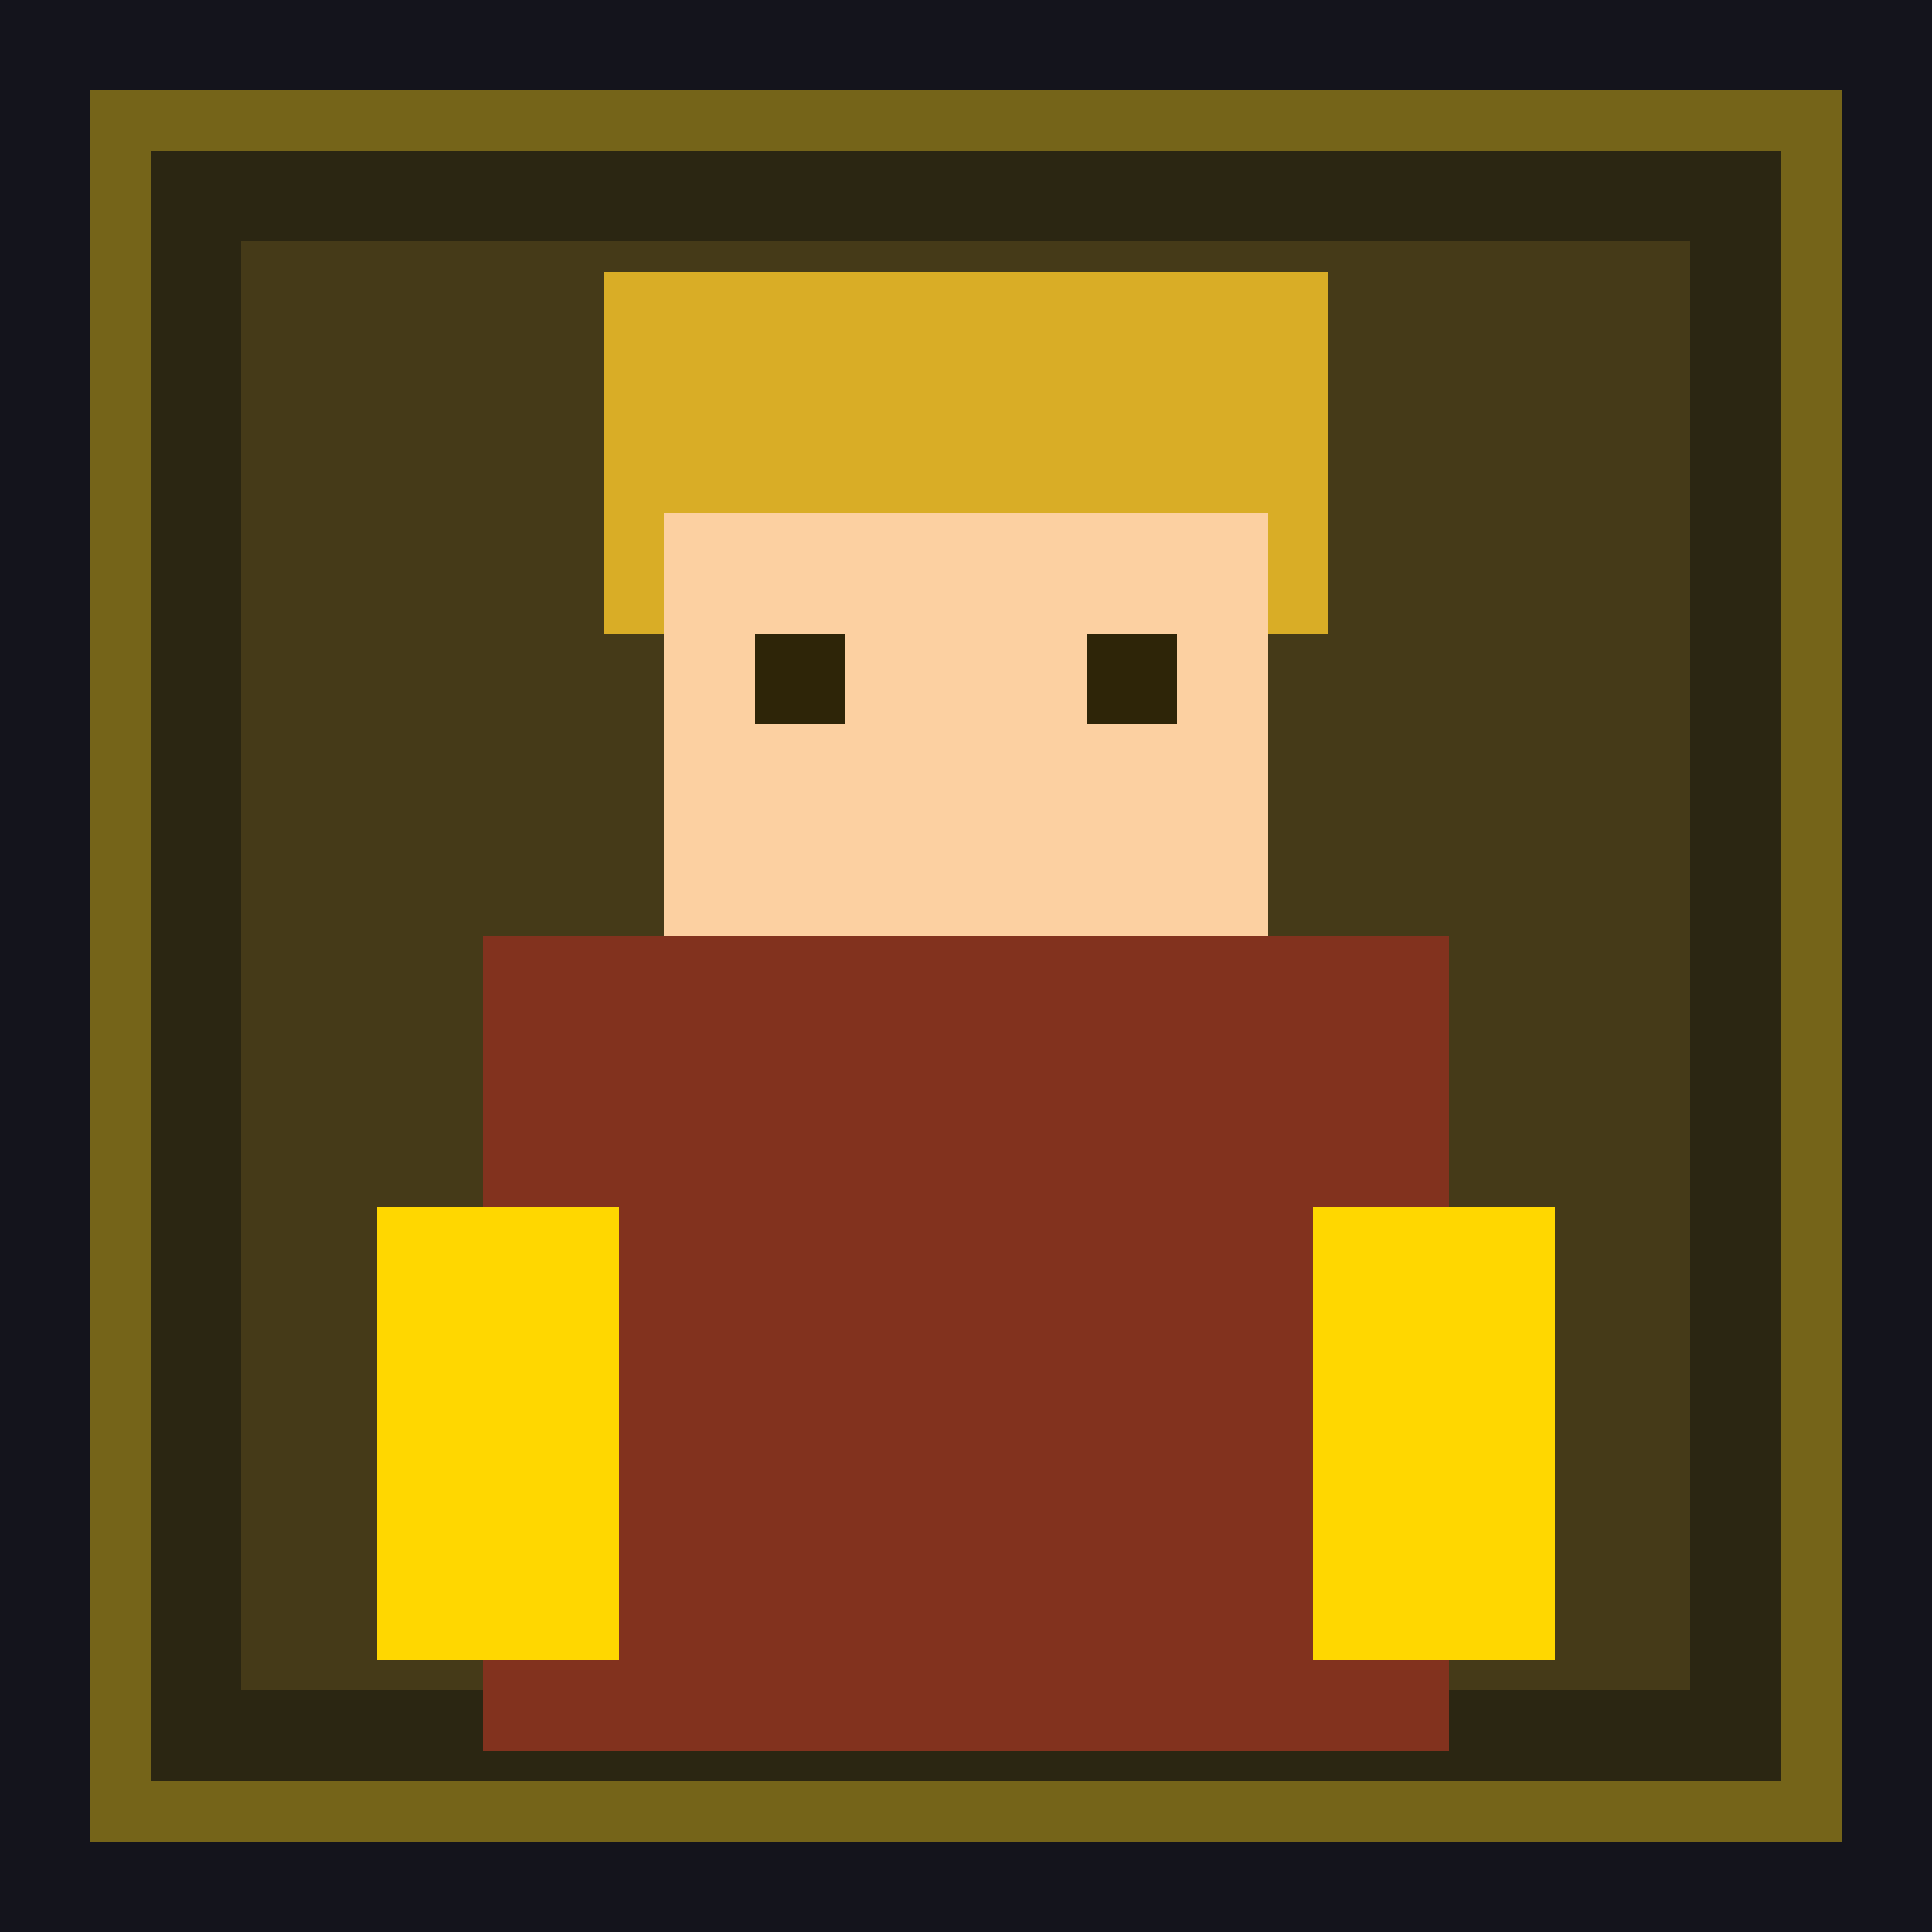
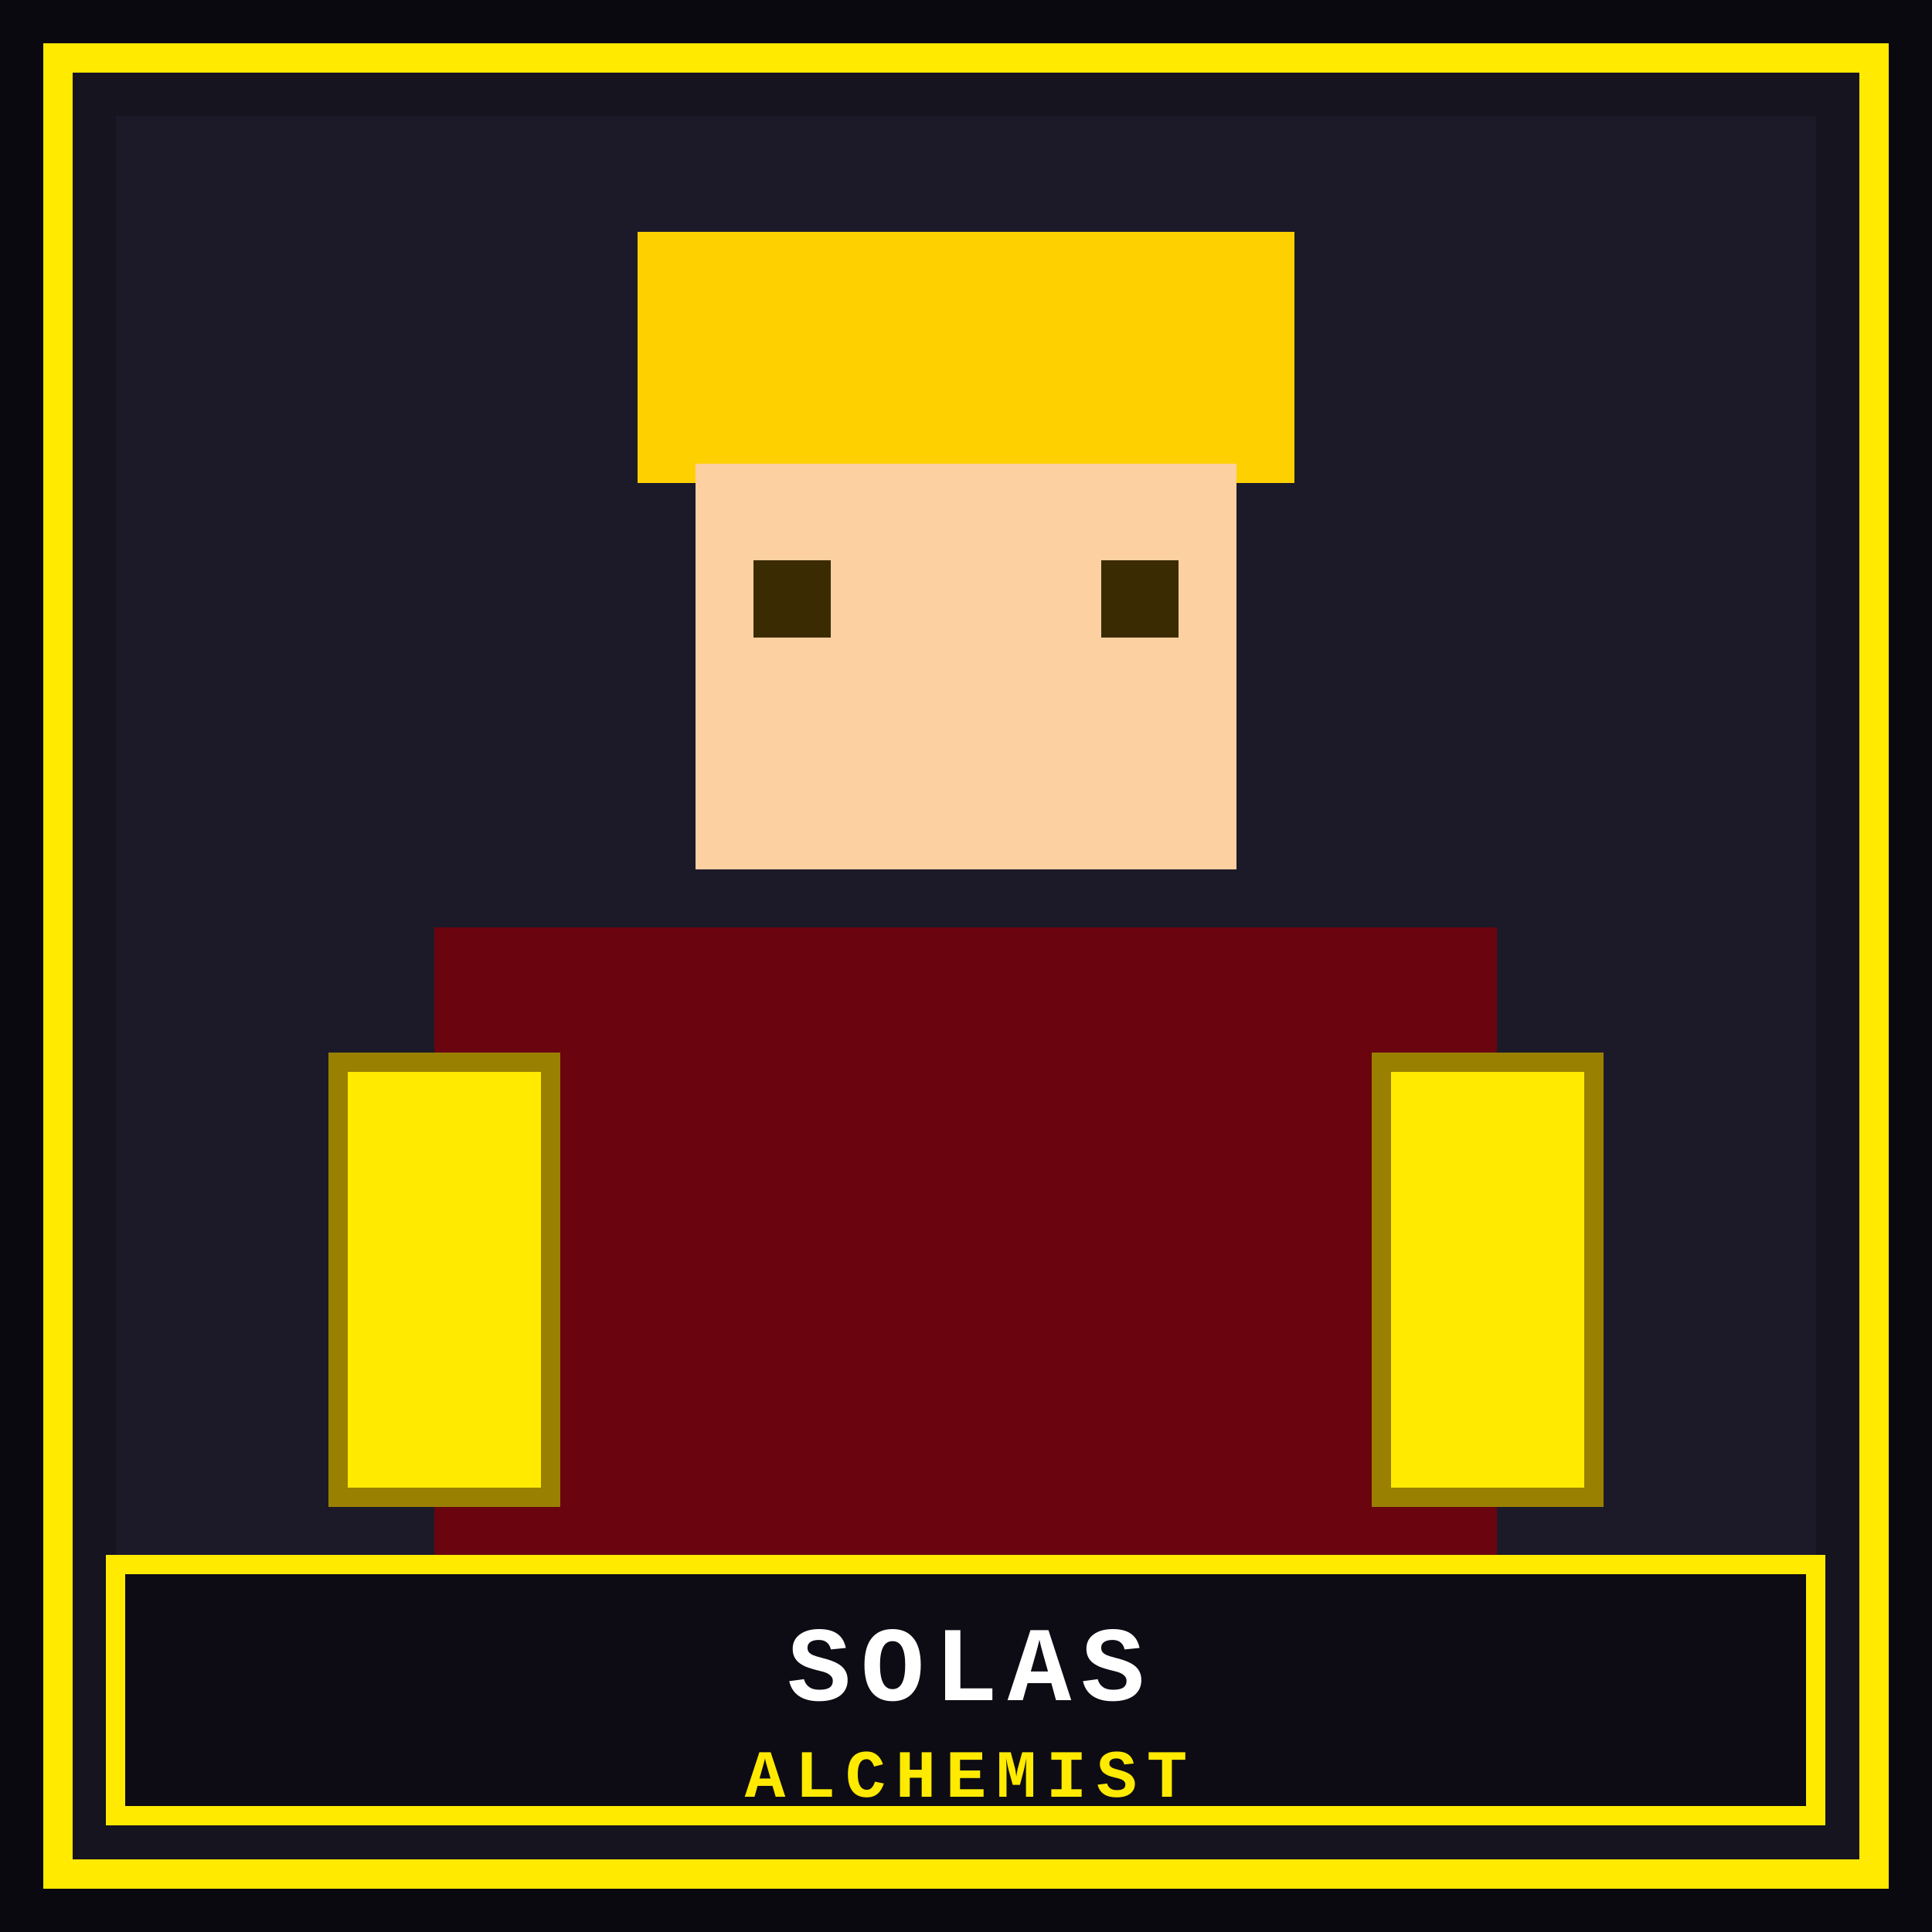
- <svg xmlns="http://www.w3.org/2000/svg" viewBox="0 0 128 128" width="128" height="128" shape-rendering="crispEdges">
-   <rect width="128" height="128" fill="#14141c" />
-   <rect x="8" y="8" width="112" height="112" fill="#2b2612" stroke="#756419" stroke-width="4" />
-   <rect x="16" y="16" width="96" height="96" fill="#453a18" />
-   <rect x="40" y="18" width="48" height="24" fill="#d9ad26" />
-   <rect x="44" y="34" width="40" height="28" fill="#fcd0a1" />
-   <rect x="50" y="42" width="6" height="6" fill="#2e2508" />
-   <rect x="72" y="42" width="6" height="6" fill="#2e2508" />
-   <rect x="32" y="62" width="64" height="54" fill="#82321e" />
-   <rect x="25" y="80" width="16" height="30" fill="#ffd700" />
-   <rect x="87" y="80" width="16" height="30" fill="#ffd700" />
+ <svg xmlns="http://www.w3.org/2000/svg" viewBox="0 0 200 200" width="200" height="200" shape-rendering="crispEdges">
+   <rect width="200" height="200" fill="#0a0910" />
+   <rect x="6" y="6" width="188" height="188" fill="#15141f" stroke="#ffea00" stroke-width="3" />
+   <rect x="12" y="12" width="176" height="176" fill="#1c1a29" />
+   <g>
+     <rect x="66" y="24" width="68" height="26" fill="#ffd000" />
+     <rect x="72" y="48" width="56" height="42" fill="#fcd0a1" />
+     <rect x="78" y="58" width="8" height="8" fill="#3b2b03" />
+     <rect x="114" y="58" width="8" height="8" fill="#3b2b03" />
+     <rect x="45" y="96" width="110" height="66" fill="#6a040f" />
+     <rect x="35" y="110" width="22" height="45" fill="#ffea00" stroke="#998000" stroke-width="2" />
+     <rect x="143" y="110" width="22" height="45" fill="#ffea00" stroke="#998000" stroke-width="2" />
+   </g>
+   <rect x="12" y="162" width="176" height="26" fill="#0d0c14" stroke="#ffea00" stroke-width="2" />
+   <text x="100" y="176" text-anchor="middle" fill="#ffffff" font-family="'Courier New', monospace" font-size="11" font-weight="900" letter-spacing="1">SOLAS</text>
+   <text x="100" y="186" text-anchor="middle" fill="#ffea00" font-family="'Courier New', monospace" font-size="7" font-weight="bold" letter-spacing="1">ALCHEMIST</text>
</svg>
